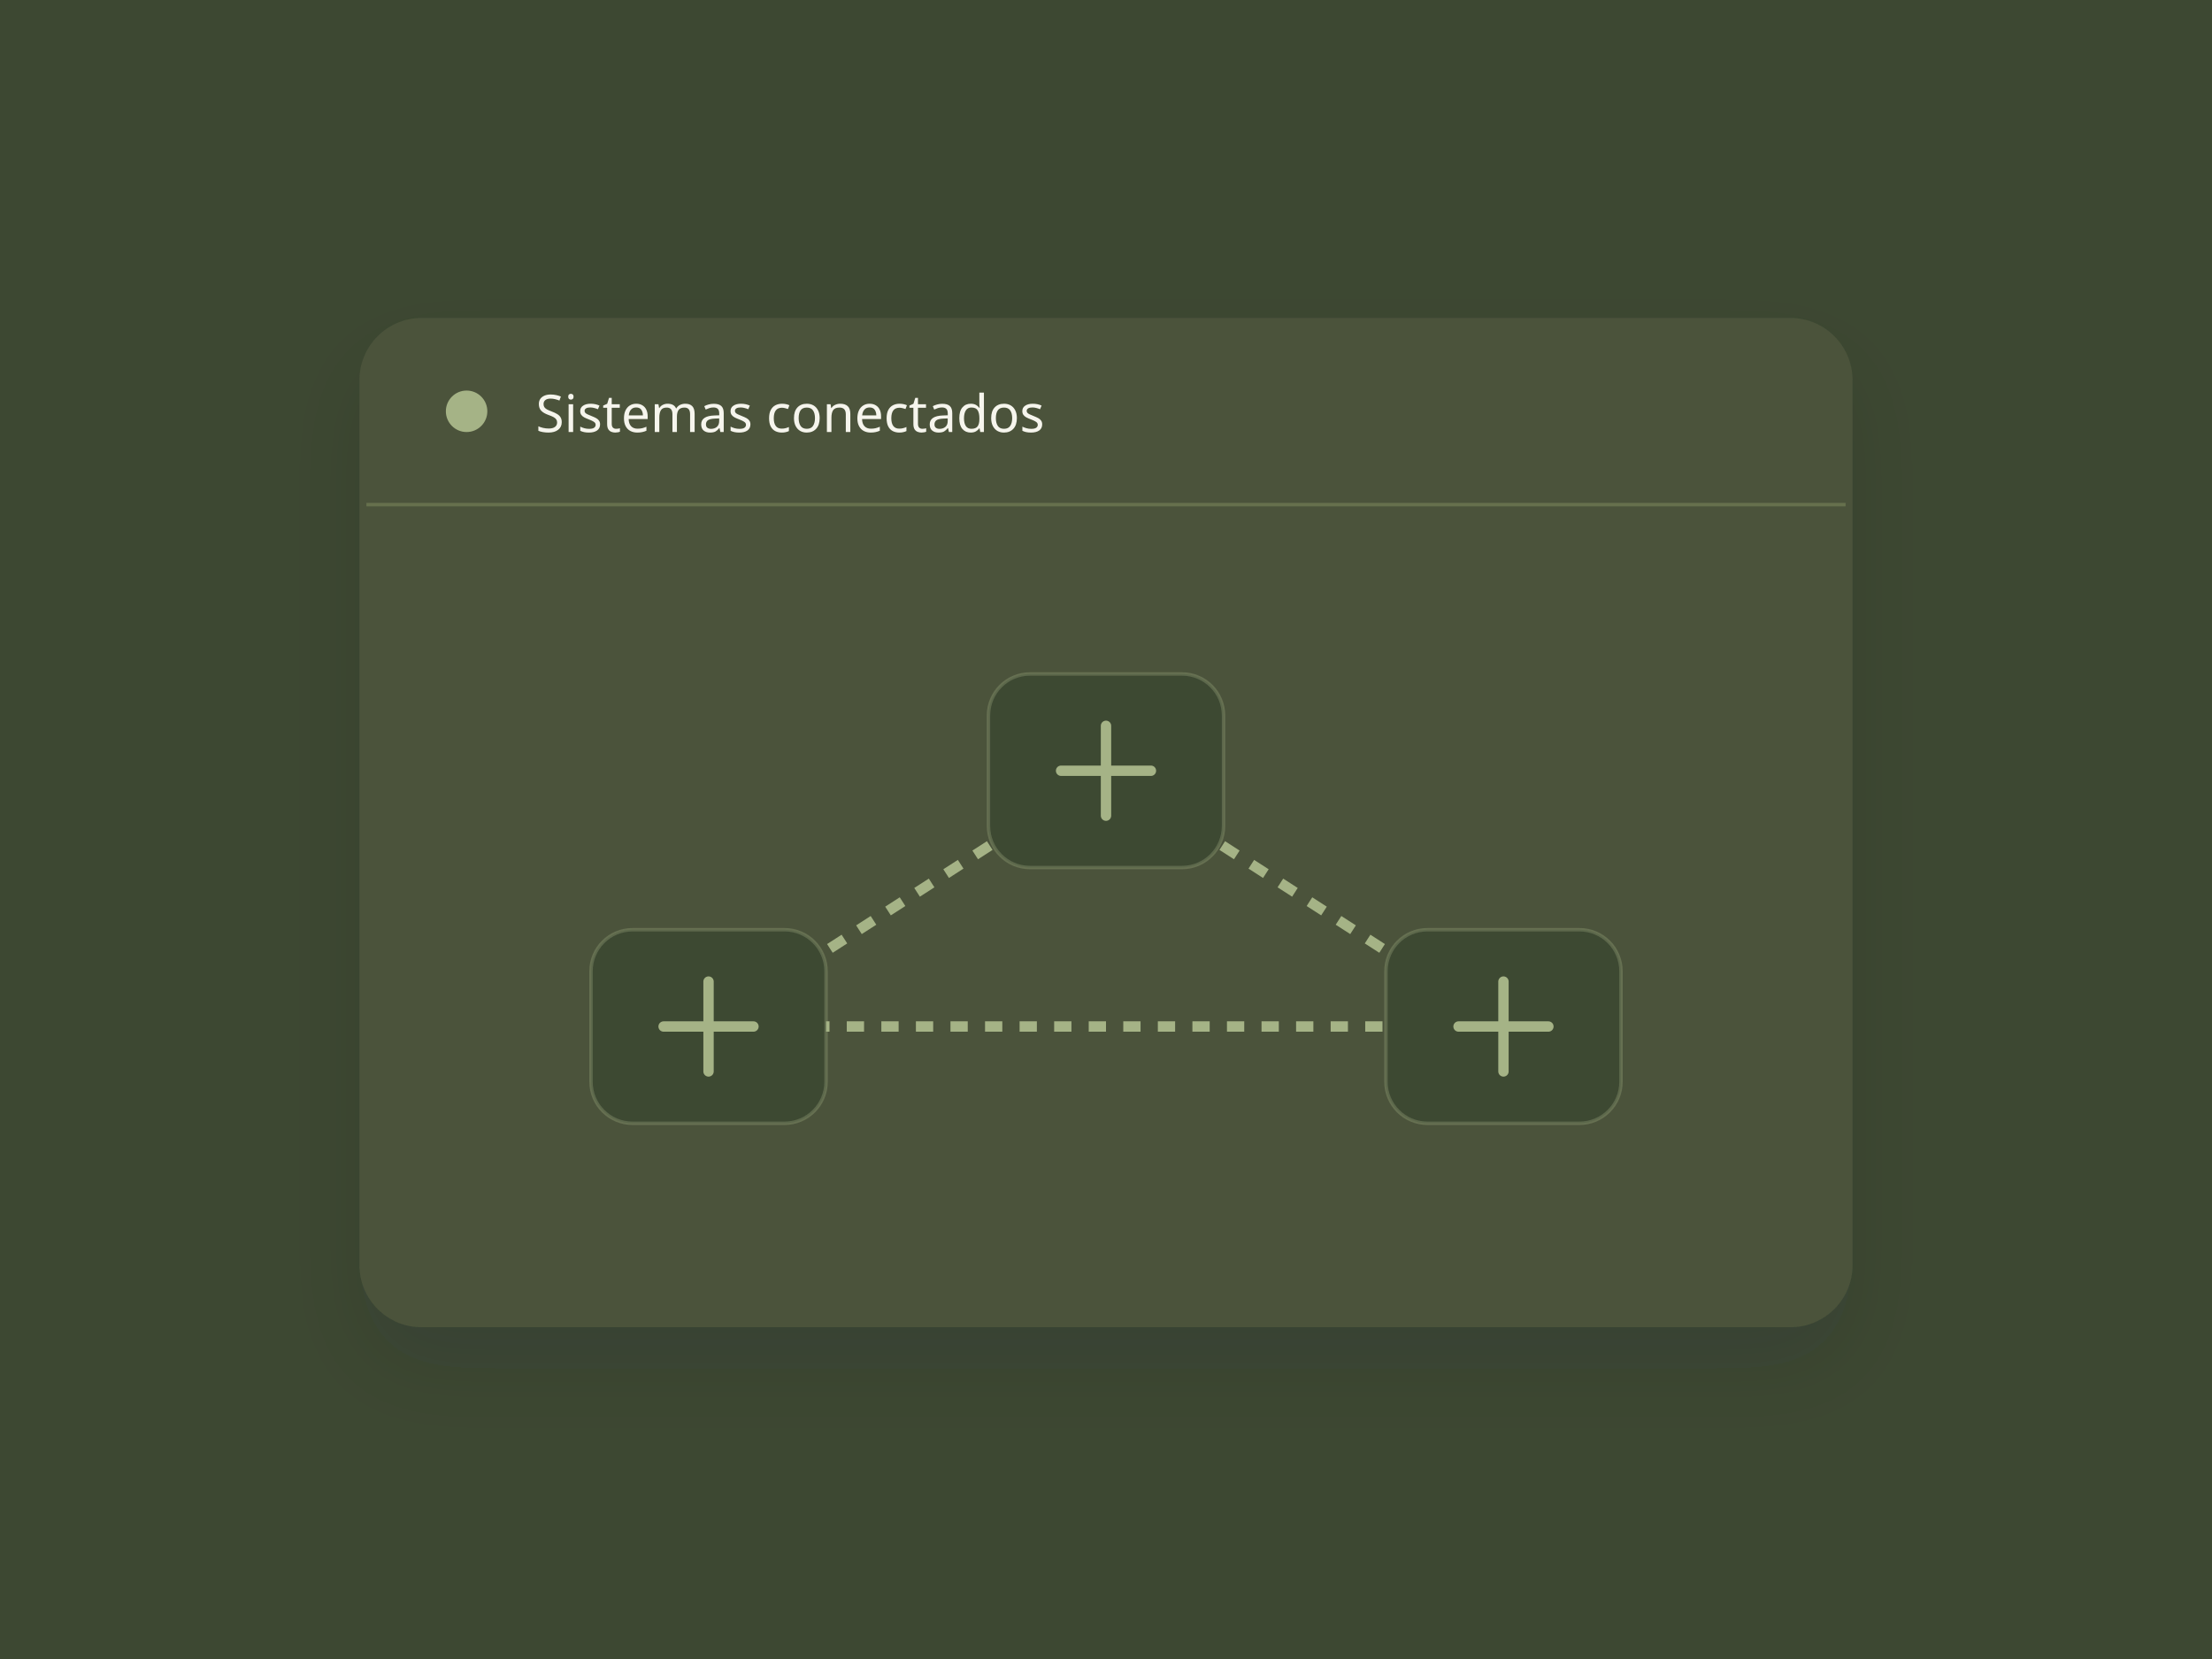
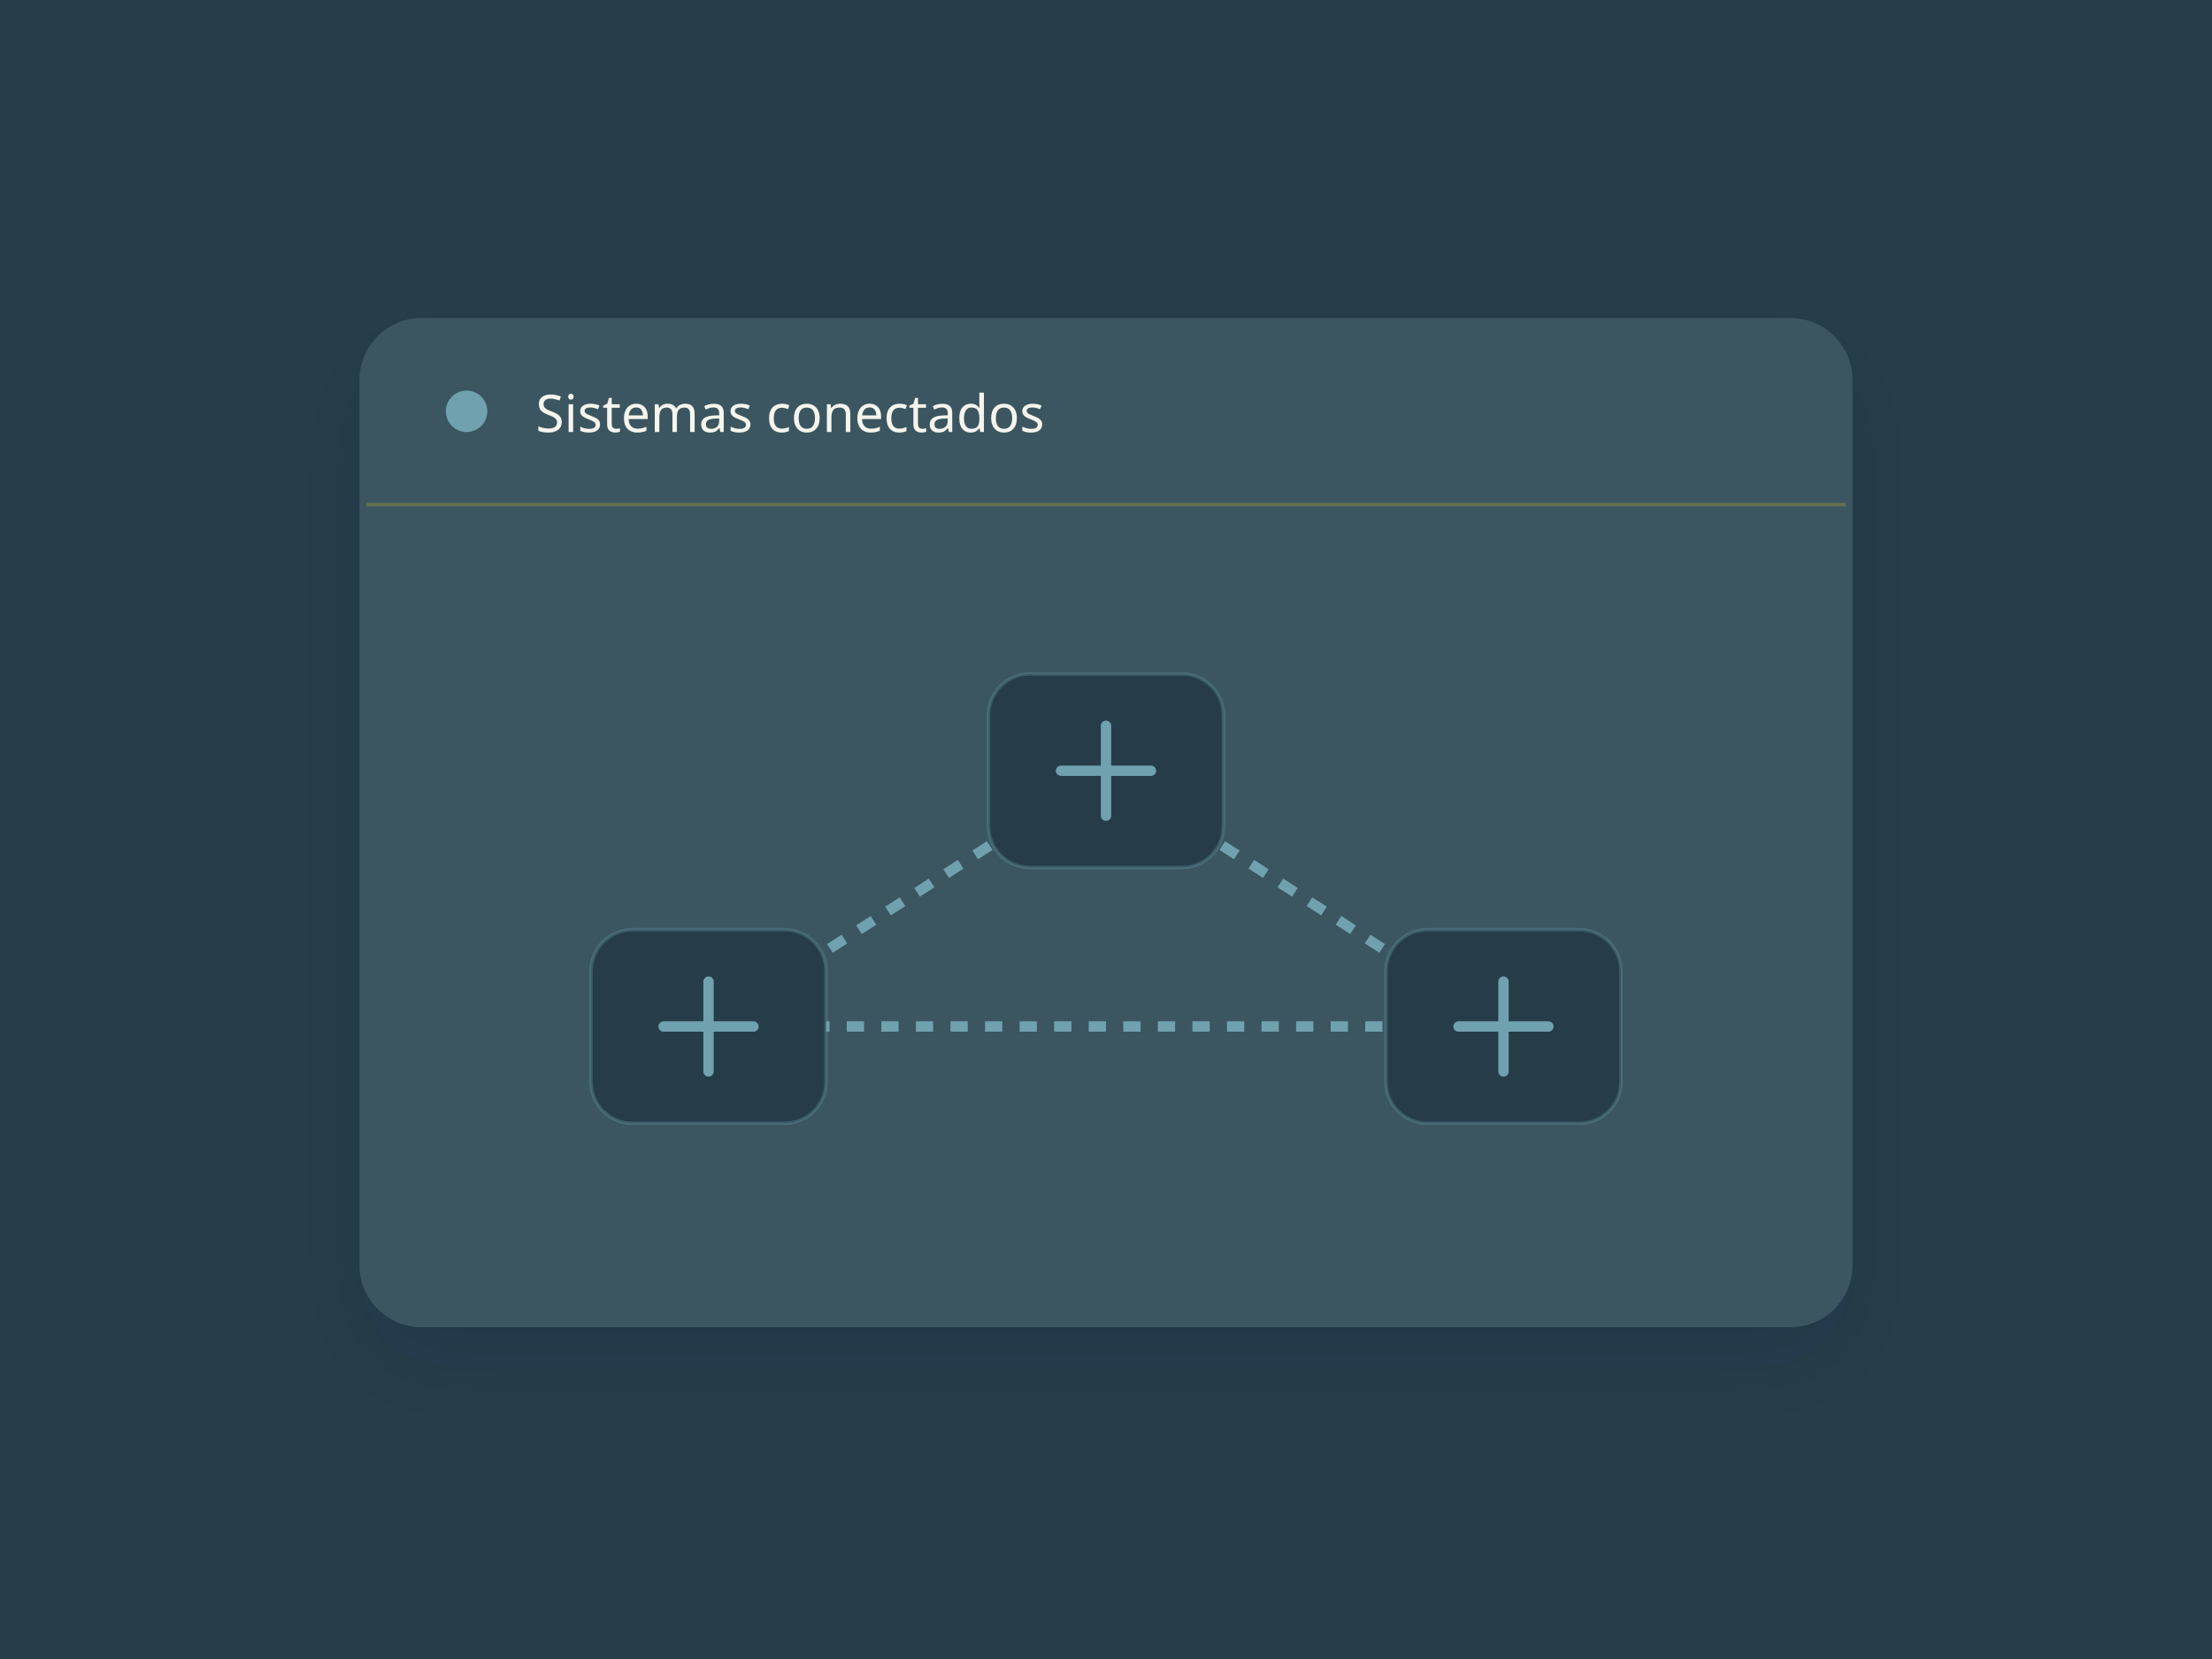
<svg xmlns="http://www.w3.org/2000/svg" width="640" height="480" viewBox="0 0 640 480">
  <defs>
    <filter id="shadow" x="-30%" y="-30%" width="160%" height="180%">
      <feDropShadow dx="0" dy="12" stdDeviation="12" flood-color="#192443" flood-opacity=".09" />
    </filter>
  </defs>
-   <rect width="640" height="480" fill="#3D4832" />
+   <rect width="640" height="480" fill="#253E4A" />
  <g filter="url(#shadow)">
-     <rect x="104" y="92" width="432" height="292" rx="18" fill="#4B533B" />
+     <rect x="104" y="92" width="432" height="292" rx="18" fill="#3B5660" />
    <path d="M106 146h428" stroke="#66704E" />
-     <circle cx="135" cy="119" r="6" fill="#A5B386" />
+     <circle cx="135" cy="119" r="6" fill="#6FA1AE" />
    <text x="155" y="125" fill="#F6F5ED" font-family="sans-serif" font-size="15">Sistemas conectados</text>
-     <path d="M320 223 205 297m115-74 115 74m-230 0h230" stroke="#A5B386" stroke-width="3" stroke-dasharray="5 5" />
-     <rect x="286" y="195" width="68" height="56" rx="12" fill="#3D4832" stroke="#A5B386" stroke-opacity=".3" />
-     <path d="M307 223h26m-13-13v26" stroke="#A5B386" stroke-width="3" stroke-linecap="round" />
-     <rect x="171" y="269" width="68" height="56" rx="12" fill="#3D4832" stroke="#A5B386" stroke-opacity=".3" />
-     <path d="M192 297h26m-13-13v26" stroke="#A5B386" stroke-width="3" stroke-linecap="round" />
-     <rect x="401" y="269" width="68" height="56" rx="12" fill="#3D4832" stroke="#A5B386" stroke-opacity=".3" />
-     <path d="M422 297h26m-13-13v26" stroke="#A5B386" stroke-width="3" stroke-linecap="round" />
+     <path d="M320 223 205 297m115-74 115 74m-230 0h230" stroke="#6FA1AE" stroke-width="3" stroke-dasharray="5 5" />
+     <rect x="286" y="195" width="68" height="56" rx="12" fill="#253E4A" stroke="#6FA1AE" stroke-opacity=".3" />
+     <path d="M307 223h26m-13-13v26" stroke="#6FA1AE" stroke-width="3" stroke-linecap="round" />
+     <rect x="171" y="269" width="68" height="56" rx="12" fill="#253E4A" stroke="#6FA1AE" stroke-opacity=".3" />
+     <path d="M192 297h26m-13-13v26" stroke="#6FA1AE" stroke-width="3" stroke-linecap="round" />
+     <rect x="401" y="269" width="68" height="56" rx="12" fill="#253E4A" stroke="#6FA1AE" stroke-opacity=".3" />
+     <path d="M422 297h26m-13-13v26" stroke="#6FA1AE" stroke-width="3" stroke-linecap="round" />
  </g>
</svg>
